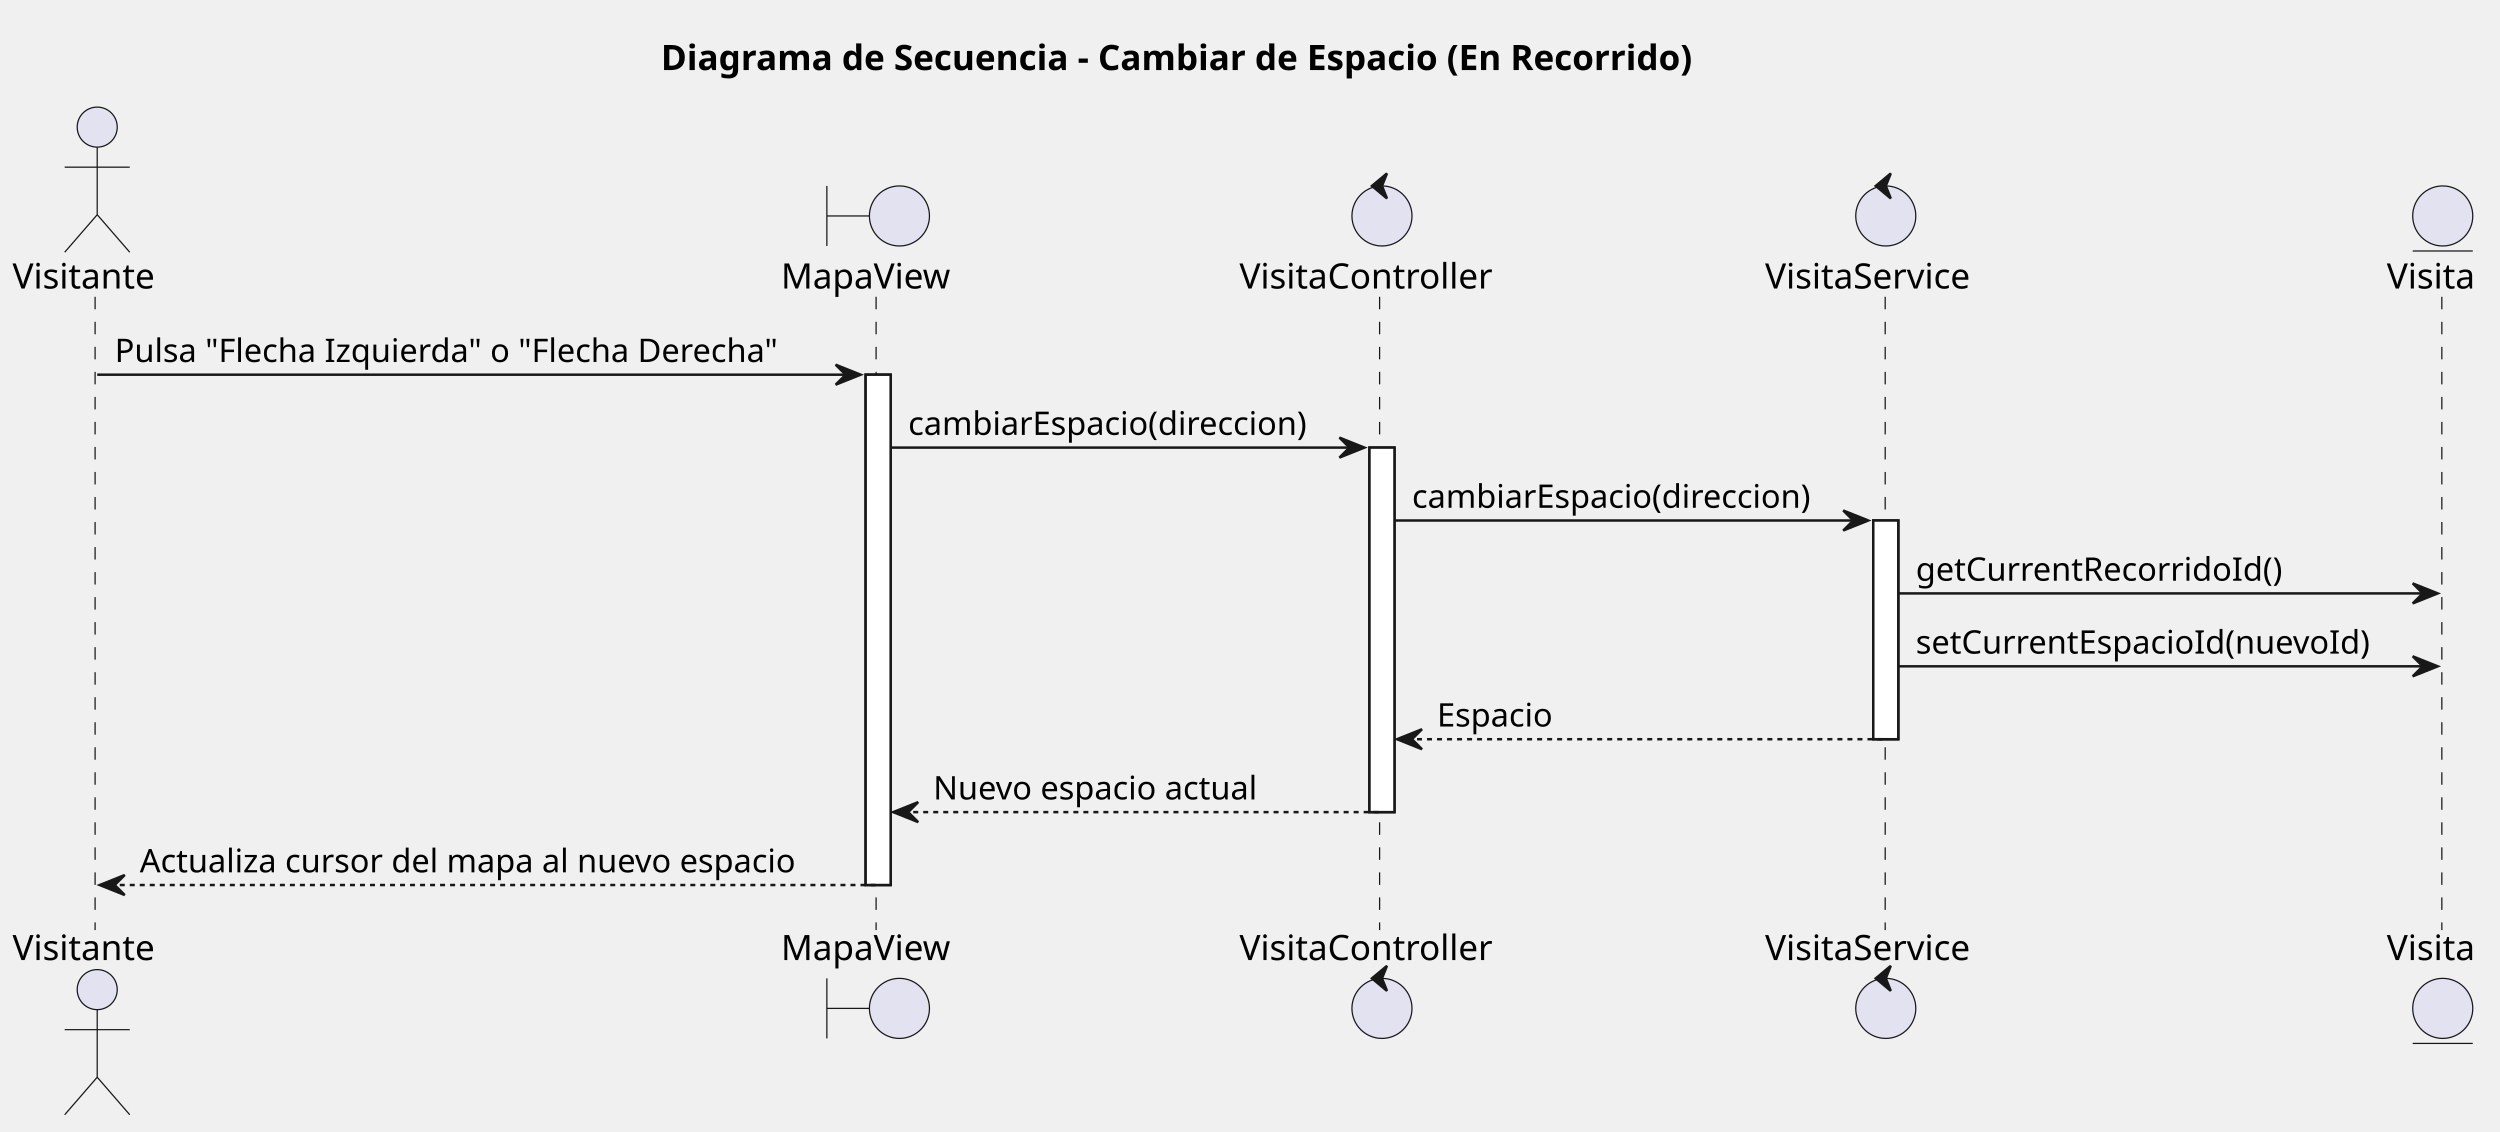
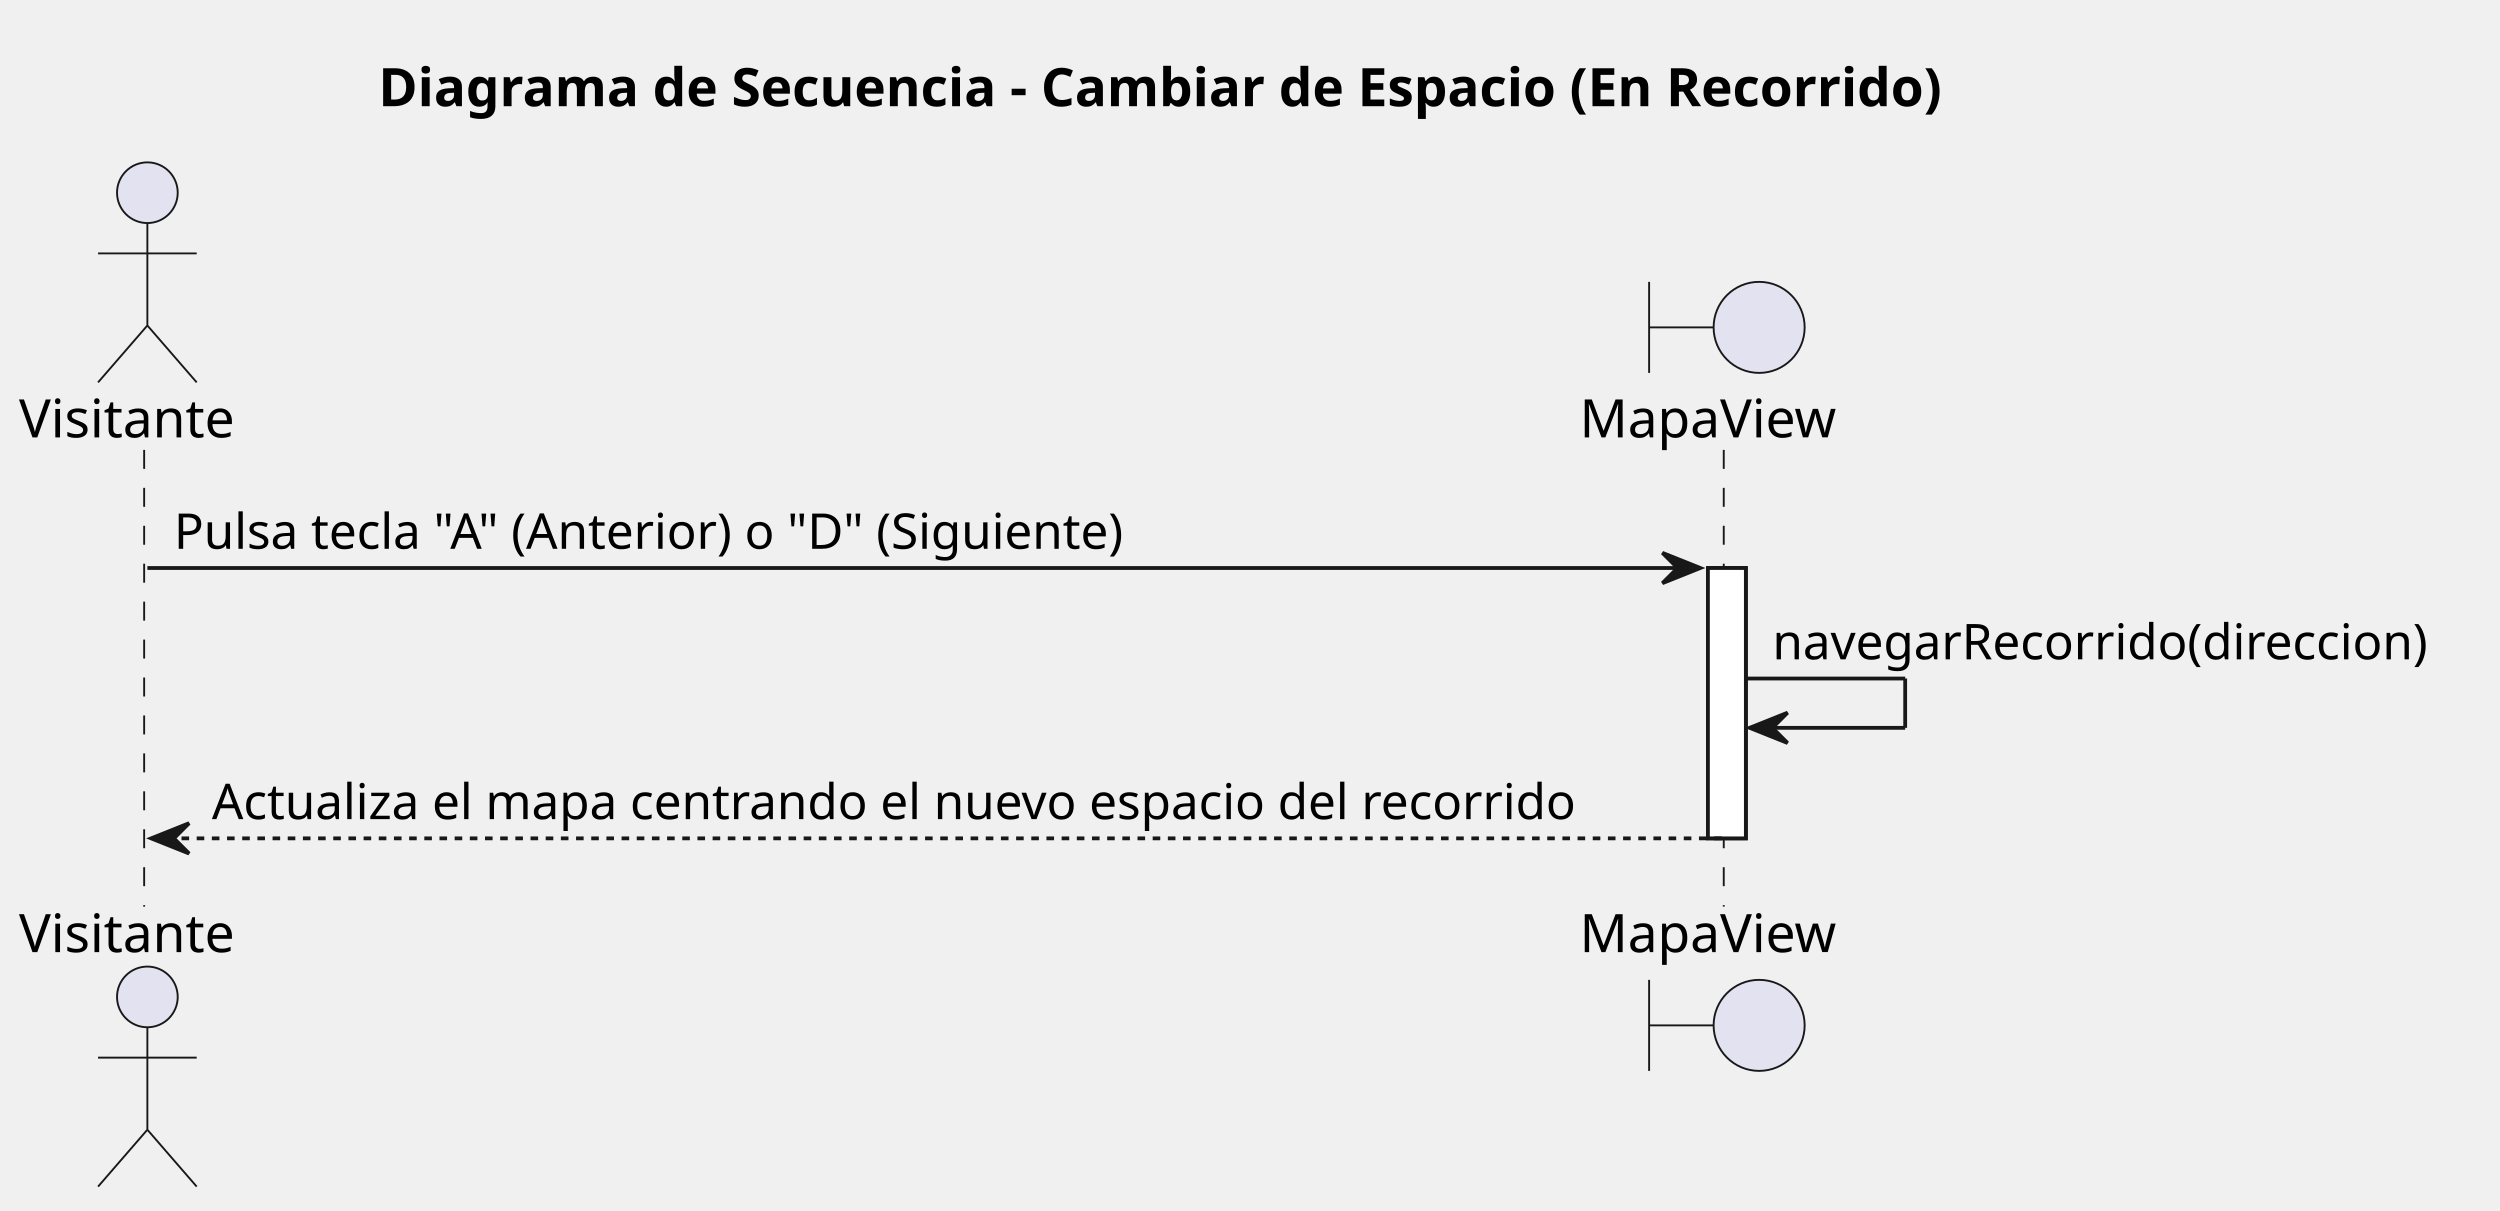
- <svg xmlns="http://www.w3.org/2000/svg" contentStyleType="text/css" data-diagram-type="SEQUENCE" height="452px" preserveAspectRatio="none" style="width:999px;height:452px;background:#FFFFFF;" version="1.1" viewBox="0 0 999 452" width="999px" zoomAndPan="magnify">
+ <svg xmlns="http://www.w3.org/2000/svg" contentStyleType="text/css" data-diagram-type="SEQUENCE" height="319px" preserveAspectRatio="none" style="width:659px;height:319px;background:#FFFFFF;" version="1.1" viewBox="0 0 659 319" width="659px" zoomAndPan="magnify">
  <defs />
  <g>
-     <text fill="#000000" font-family="sans-serif" font-size="14" font-weight="bold" lengthAdjust="spacing" textLength="474.291" x="264.094" y="27.995">Diagrama de Secuencia - Cambiar de Espacio (En Recorrido)</text>
+     <text fill="#000000" font-family="sans-serif" font-size="14" font-weight="bold" lengthAdjust="spacing" textLength="474.291" x="99.732" y="27.995">Diagrama de Secuencia - Cambiar de Espacio (En Recorrido)</text>
    <g>
-       <rect fill="#FFFFFF" height="203.93" style="stroke:#181818;stroke-width:1;" width="10" x="345.915" y="149.727" />
+       <rect fill="#FFFFFF" height="71.266" style="stroke:#181818;stroke-width:1;" width="10" x="450.207" y="149.727" />
    </g>
    <g>
-       <rect fill="#FFFFFF" height="145.664" style="stroke:#181818;stroke-width:1;" width="10" x="547.234" y="178.859" />
+       <rect fill="#000000" fill-opacity="0" height="120.398" width="8" x="34.847" y="118.594" />
+       <line style="stroke:#181818;stroke-width:0.5;stroke-dasharray:5,5;" x1="38" x2="38" y1="118.594" y2="238.992" />
    </g>
    <g>
-       <rect fill="#FFFFFF" height="87.398" style="stroke:#181818;stroke-width:1;" width="10" x="748.554" y="207.992" />
-     </g>
-     <g>
-       <rect fill="#000000" fill-opacity="0" height="253.062" width="8" x="34.847" y="118.594" />
-       <line style="stroke:#181818;stroke-width:0.5;stroke-dasharray:5,5;" x1="38" x2="38" y1="118.594" y2="371.656" />
-     </g>
-     <g>
-       <rect fill="#000000" fill-opacity="0" height="253.062" width="8" x="346.915" y="118.594" />
-       <line style="stroke:#181818;stroke-width:0.5;stroke-dasharray:5,5;" x1="350.087" x2="350.087" y1="118.594" y2="371.656" />
-     </g>
-     <g>
-       <rect fill="#000000" fill-opacity="0" height="253.062" width="8" x="548.234" y="118.594" />
-       <line style="stroke:#181818;stroke-width:0.5;stroke-dasharray:5,5;" x1="551.289" x2="551.289" y1="118.594" y2="371.656" />
-     </g>
-     <g>
-       <rect fill="#000000" fill-opacity="0" height="253.062" width="8" x="749.554" y="118.594" />
-       <line style="stroke:#181818;stroke-width:0.5;stroke-dasharray:5,5;" x1="753.324" x2="753.324" y1="118.594" y2="371.656" />
-     </g>
-     <g>
-       <rect fill="#000000" fill-opacity="0" height="253.062" width="8" x="972.12" y="118.594" />
-       <line style="stroke:#181818;stroke-width:0.5;stroke-dasharray:5,5;" x1="975.76" x2="975.76" y1="118.594" y2="371.656" />
+       <rect fill="#000000" fill-opacity="0" height="120.398" width="8" x="451.207" y="118.594" />
+       <line style="stroke:#181818;stroke-width:0.5;stroke-dasharray:5,5;" x1="454.379" x2="454.379" y1="118.594" y2="238.992" />
    </g>
    <g class="participant participant-head" data-participant="visitor">
      <text fill="#000000" font-family="sans-serif" font-size="14" lengthAdjust="spacing" textLength="61.694" x="5" y="115.292">Visitante</text>
      <ellipse cx="38.847" cy="50.797" fill="#E2E2F0" rx="8" ry="8" style="stroke:#181818;stroke-width:0.5;" />
      <path d="M38.847,58.797 L38.847,85.797 M25.847,66.797 L51.847,66.797 M38.847,85.797 L25.847,100.797 M38.847,85.797 L51.847,100.797" fill="none" style="stroke:#181818;stroke-width:0.5;" />
    </g>
    <g class="participant participant-tail" data-participant="visitor">
-       <text fill="#000000" font-family="sans-serif" font-size="14" lengthAdjust="spacing" textLength="61.694" x="5" y="383.651">Visitante</text>
-       <ellipse cx="38.847" cy="395.453" fill="#E2E2F0" rx="8" ry="8" style="stroke:#181818;stroke-width:0.5;" />
-       <path d="M38.847,403.453 L38.847,430.453 M25.847,411.453 L51.847,411.453 M38.847,430.453 L25.847,445.453 M38.847,430.453 L51.847,445.453" fill="none" style="stroke:#181818;stroke-width:0.5;" />
+       <text fill="#000000" font-family="sans-serif" font-size="14" lengthAdjust="spacing" textLength="61.694" x="5" y="250.987">Visitante</text>
+       <ellipse cx="38.847" cy="262.789" fill="#E2E2F0" rx="8" ry="8" style="stroke:#181818;stroke-width:0.5;" />
+       <path d="M38.847,270.789 L38.847,297.789 M25.847,278.789 L51.847,278.789 M38.847,297.789 L25.847,312.789 M38.847,297.789 L51.847,312.789" fill="none" style="stroke:#181818;stroke-width:0.5;" />
    </g>
    <g class="participant participant-head" data-participant="view">
-       <text fill="#000000" font-family="sans-serif" font-size="14" lengthAdjust="spacing" textLength="71.654" x="312.087" y="115.292">MapaView</text>
-       <path d="M330.415,74.297 L330.415,98.297 M330.415,86.297 L347.415,86.297" fill="none" style="stroke:#181818;stroke-width:0.5;" />
-       <ellipse cx="359.415" cy="86.297" fill="#E2E2F0" rx="12" ry="12" style="stroke:#181818;stroke-width:0.5;" />
+       <text fill="#000000" font-family="sans-serif" font-size="14" lengthAdjust="spacing" textLength="71.654" x="416.379" y="115.292">MapaView</text>
+       <path d="M434.707,74.297 L434.707,98.297 M434.707,86.297 L451.707,86.297" fill="none" style="stroke:#181818;stroke-width:0.5;" />
+       <ellipse cx="463.707" cy="86.297" fill="#E2E2F0" rx="12" ry="12" style="stroke:#181818;stroke-width:0.5;" />
    </g>
    <g class="participant participant-tail" data-participant="view">
-       <text fill="#000000" font-family="sans-serif" font-size="14" lengthAdjust="spacing" textLength="71.654" x="312.087" y="383.651">MapaView</text>
-       <path d="M330.415,390.953 L330.415,414.953 M330.415,402.953 L347.415,402.953" fill="none" style="stroke:#181818;stroke-width:0.5;" />
-       <ellipse cx="359.415" cy="402.953" fill="#E2E2F0" rx="12" ry="12" style="stroke:#181818;stroke-width:0.5;" />
-     </g>
-     <g class="participant participant-head" data-participant="controller">
-       <text fill="#000000" font-family="sans-serif" font-size="14" lengthAdjust="spacing" textLength="107.892" x="495.289" y="115.292">VisitaController</text>
-       <ellipse cx="552.234" cy="86.297" fill="#E2E2F0" rx="12" ry="12" style="stroke:#181818;stroke-width:0.5;" />
-       <polygon fill="#181818" points="548.234,74.297,554.234,69.297,552.234,74.297,554.234,79.297,548.234,74.297" style="stroke:#181818;stroke-width:1;" />
-     </g>
-     <g class="participant participant-tail" data-participant="controller">
-       <text fill="#000000" font-family="sans-serif" font-size="14" lengthAdjust="spacing" textLength="107.892" x="495.289" y="383.651">VisitaController</text>
-       <ellipse cx="552.234" cy="402.953" fill="#E2E2F0" rx="12" ry="12" style="stroke:#181818;stroke-width:0.5;" />
-       <polygon fill="#181818" points="548.234,390.953,554.234,385.953,552.234,390.953,554.234,395.953,548.234,390.953" style="stroke:#181818;stroke-width:1;" />
-     </g>
-     <g class="participant participant-head" data-participant="service">
-       <text fill="#000000" font-family="sans-serif" font-size="14" lengthAdjust="spacing" textLength="90.46" x="705.324" y="115.292">VisitaService</text>
-       <ellipse cx="753.554" cy="86.297" fill="#E2E2F0" rx="12" ry="12" style="stroke:#181818;stroke-width:0.5;" />
-       <polygon fill="#181818" points="749.554,74.297,755.554,69.297,753.554,74.297,755.554,79.297,749.554,74.297" style="stroke:#181818;stroke-width:1;" />
-     </g>
-     <g class="participant participant-tail" data-participant="service">
-       <text fill="#000000" font-family="sans-serif" font-size="14" lengthAdjust="spacing" textLength="90.46" x="705.324" y="383.651">VisitaService</text>
-       <ellipse cx="753.554" cy="402.953" fill="#E2E2F0" rx="12" ry="12" style="stroke:#181818;stroke-width:0.5;" />
-       <polygon fill="#181818" points="749.554,390.953,755.554,385.953,753.554,390.953,755.554,395.953,749.554,390.953" style="stroke:#181818;stroke-width:1;" />
-     </g>
-     <g class="participant participant-head" data-participant="visit">
-       <text fill="#000000" font-family="sans-serif" font-size="14" lengthAdjust="spacing" textLength="38.719" x="953.76" y="115.292">Visita</text>
-       <ellipse cx="976.12" cy="86.297" fill="#E2E2F0" rx="12" ry="12" style="stroke:#181818;stroke-width:0.5;" />
-       <line style="stroke:#181818;stroke-width:0.5;" x1="964.12" x2="988.12" y1="100.297" y2="100.297" />
-     </g>
-     <g class="participant participant-tail" data-participant="visit">
-       <text fill="#000000" font-family="sans-serif" font-size="14" lengthAdjust="spacing" textLength="38.719" x="953.76" y="383.651">Visita</text>
-       <ellipse cx="976.12" cy="402.953" fill="#E2E2F0" rx="12" ry="12" style="stroke:#181818;stroke-width:0.5;" />
-       <line style="stroke:#181818;stroke-width:0.5;" x1="964.12" x2="988.12" y1="416.953" y2="416.953" />
+       <text fill="#000000" font-family="sans-serif" font-size="14" lengthAdjust="spacing" textLength="71.654" x="416.379" y="250.987">MapaView</text>
+       <path d="M434.707,258.289 L434.707,282.289 M434.707,270.289 L451.707,270.289" fill="none" style="stroke:#181818;stroke-width:0.5;" />
+       <ellipse cx="463.707" cy="270.289" fill="#E2E2F0" rx="12" ry="12" style="stroke:#181818;stroke-width:0.5;" />
    </g>
    <g>
-       <rect fill="#FFFFFF" height="203.93" style="stroke:#181818;stroke-width:1;" width="10" x="345.915" y="149.727" />
-     </g>
-     <g>
-       <rect fill="#FFFFFF" height="145.664" style="stroke:#181818;stroke-width:1;" width="10" x="547.234" y="178.859" />
-     </g>
-     <g>
-       <rect fill="#FFFFFF" height="87.398" style="stroke:#181818;stroke-width:1;" width="10" x="748.554" y="207.992" />
+       <rect fill="#FFFFFF" height="71.266" style="stroke:#181818;stroke-width:1;" width="10" x="450.207" y="149.727" />
    </g>
    <g class="message" data-participant-1="visitor" data-participant-2="view">
-       <polygon fill="#181818" points="333.915,145.727,343.915,149.727,333.915,153.727,337.915,149.727" style="stroke:#181818;stroke-width:1;" />
-       <line style="stroke:#181818;stroke-width:1;" x1="38.847" x2="339.915" y1="149.727" y2="149.727" />
-       <text fill="#000000" font-family="sans-serif" font-size="13" lengthAdjust="spacing" textLength="286.87" x="45.847" y="144.661">Pulsa "Flecha Izquierda" o "Flecha Derecha"</text>
+       <polygon fill="#181818" points="438.207,145.727,448.207,149.727,438.207,153.727,442.207,149.727" style="stroke:#181818;stroke-width:1;" />
+       <line style="stroke:#181818;stroke-width:1;" x1="38.847" x2="444.207" y1="149.727" y2="149.727" />
+       <text fill="#000000" font-family="sans-serif" font-size="13" lengthAdjust="spacing" textLength="275.888" x="45.847" y="144.661">Pulsa tecla "A" (Anterior) o "D" (Siguiente)</text>
    </g>
-     <g class="message" data-participant-1="view" data-participant-2="controller">
-       <polygon fill="#181818" points="535.234,174.859,545.234,178.859,535.234,182.859,539.234,178.859" style="stroke:#181818;stroke-width:1;" />
-       <line style="stroke:#181818;stroke-width:1;" x1="355.915" x2="541.234" y1="178.859" y2="178.859" />
-       <text fill="#000000" font-family="sans-serif" font-size="13" lengthAdjust="spacing" textLength="172.32" x="362.915" y="173.793">cambiarEspacio(direccion)</text>
-     </g>
-     <g class="message" data-participant-1="controller" data-participant-2="service">
-       <polygon fill="#181818" points="736.554,203.992,746.554,207.992,736.554,211.992,740.554,207.992" style="stroke:#181818;stroke-width:1;" />
-       <line style="stroke:#181818;stroke-width:1;" x1="557.234" x2="742.554" y1="207.992" y2="207.992" />
-       <text fill="#000000" font-family="sans-serif" font-size="13" lengthAdjust="spacing" textLength="172.32" x="564.234" y="202.926">cambiarEspacio(direccion)</text>
-     </g>
-     <g class="message" data-participant-1="service" data-participant-2="visit">
-       <polygon fill="#181818" points="964.12,233.125,974.12,237.125,964.12,241.125,968.12,237.125" style="stroke:#181818;stroke-width:1;" />
-       <line style="stroke:#181818;stroke-width:1;" x1="758.554" x2="970.12" y1="237.125" y2="237.125" />
-       <text fill="#000000" font-family="sans-serif" font-size="13" lengthAdjust="spacing" textLength="155.556" x="765.554" y="232.059">getCurrentRecorridoId()</text>
-     </g>
-     <g class="message" data-participant-1="service" data-participant-2="visit">
-       <polygon fill="#181818" points="964.12,262.258,974.12,266.258,964.12,270.258,968.12,266.258" style="stroke:#181818;stroke-width:1;" />
-       <line style="stroke:#181818;stroke-width:1;" x1="758.554" x2="970.12" y1="266.258" y2="266.258" />
-       <text fill="#000000" font-family="sans-serif" font-size="13" lengthAdjust="spacing" textLength="193.565" x="765.554" y="261.192">setCurrentEspacioId(nuevoId)</text>
-     </g>
-     <g class="message" data-participant-1="service" data-participant-2="controller">
-       <polygon fill="#181818" points="568.234,291.391,558.234,295.391,568.234,299.391,564.234,295.391" style="stroke:#181818;stroke-width:1;" />
-       <line style="stroke:#181818;stroke-width:1;stroke-dasharray:2,2;" x1="562.234" x2="752.554" y1="295.391" y2="295.391" />
-       <text fill="#000000" font-family="sans-serif" font-size="13" lengthAdjust="spacing" textLength="49.918" x="574.234" y="290.325">Espacio</text>
-     </g>
-     <g class="message" data-participant-1="controller" data-participant-2="view">
-       <polygon fill="#181818" points="366.915,320.523,356.915,324.523,366.915,328.523,362.915,324.523" style="stroke:#181818;stroke-width:1;" />
-       <line style="stroke:#181818;stroke-width:1;stroke-dasharray:2,2;" x1="360.915" x2="551.234" y1="324.523" y2="324.523" />
-       <text fill="#000000" font-family="sans-serif" font-size="13" lengthAdjust="spacing" textLength="139.604" x="372.915" y="319.457">Nuevo espacio actual</text>
+     <g class="message" data-participant-1="view" data-participant-2="view">
+       <line style="stroke:#181818;stroke-width:1;" x1="460.207" x2="502.207" y1="178.859" y2="178.859" />
+       <line style="stroke:#181818;stroke-width:1;" x1="502.207" x2="502.207" y1="178.859" y2="191.859" />
+       <line style="stroke:#181818;stroke-width:1;" x1="461.207" x2="502.207" y1="191.859" y2="191.859" />
+       <polygon fill="#181818" points="471.207,187.859,461.207,191.859,471.207,195.859,467.207,191.859" style="stroke:#181818;stroke-width:1;" />
+       <text fill="#000000" font-family="sans-serif" font-size="13" lengthAdjust="spacing" textLength="185.548" x="467.207" y="173.793">navegarRecorrido(direccion)</text>
    </g>
    <g class="message" data-participant-1="view" data-participant-2="visitor">
-       <polygon fill="#181818" points="49.847,349.656,39.847,353.656,49.847,357.656,45.847,353.656" style="stroke:#181818;stroke-width:1;" />
-       <line style="stroke:#181818;stroke-width:1;stroke-dasharray:2,2;" x1="43.847" x2="349.915" y1="353.656" y2="353.656" />
-       <text fill="#000000" font-family="sans-serif" font-size="13" lengthAdjust="spacing" textLength="283.067" x="55.847" y="348.59">Actualiza cursor del mapa al nuevo espacio</text>
+       <polygon fill="#181818" points="49.847,216.992,39.847,220.992,49.847,224.992,45.847,220.992" style="stroke:#181818;stroke-width:1;" />
+       <line style="stroke:#181818;stroke-width:1;stroke-dasharray:2,2;" x1="43.847" x2="454.207" y1="220.992" y2="220.992" />
+       <text fill="#000000" font-family="sans-serif" font-size="13" lengthAdjust="spacing" textLength="387.359" x="55.847" y="215.926">Actualiza el mapa centrando el nuevo espacio del recorrido</text>
    </g>
  </g>
</svg>
